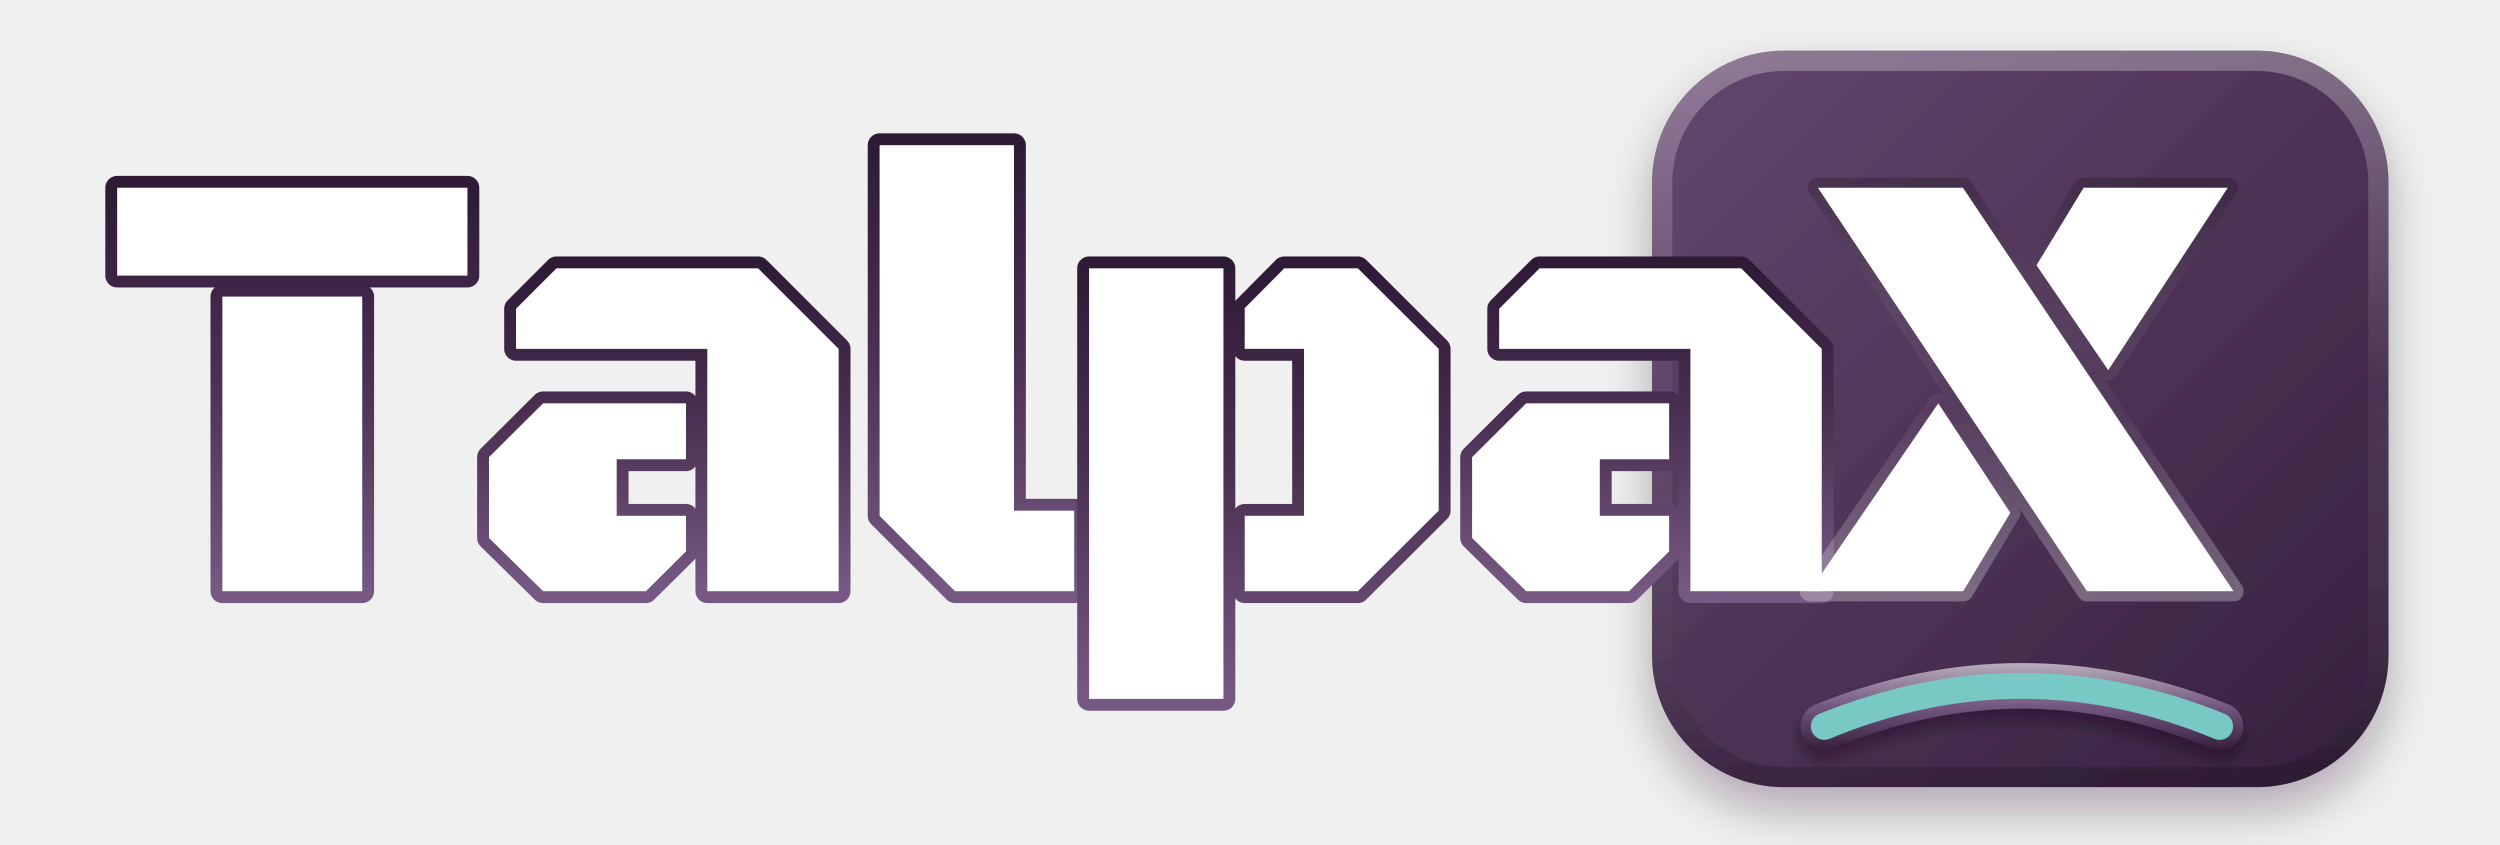
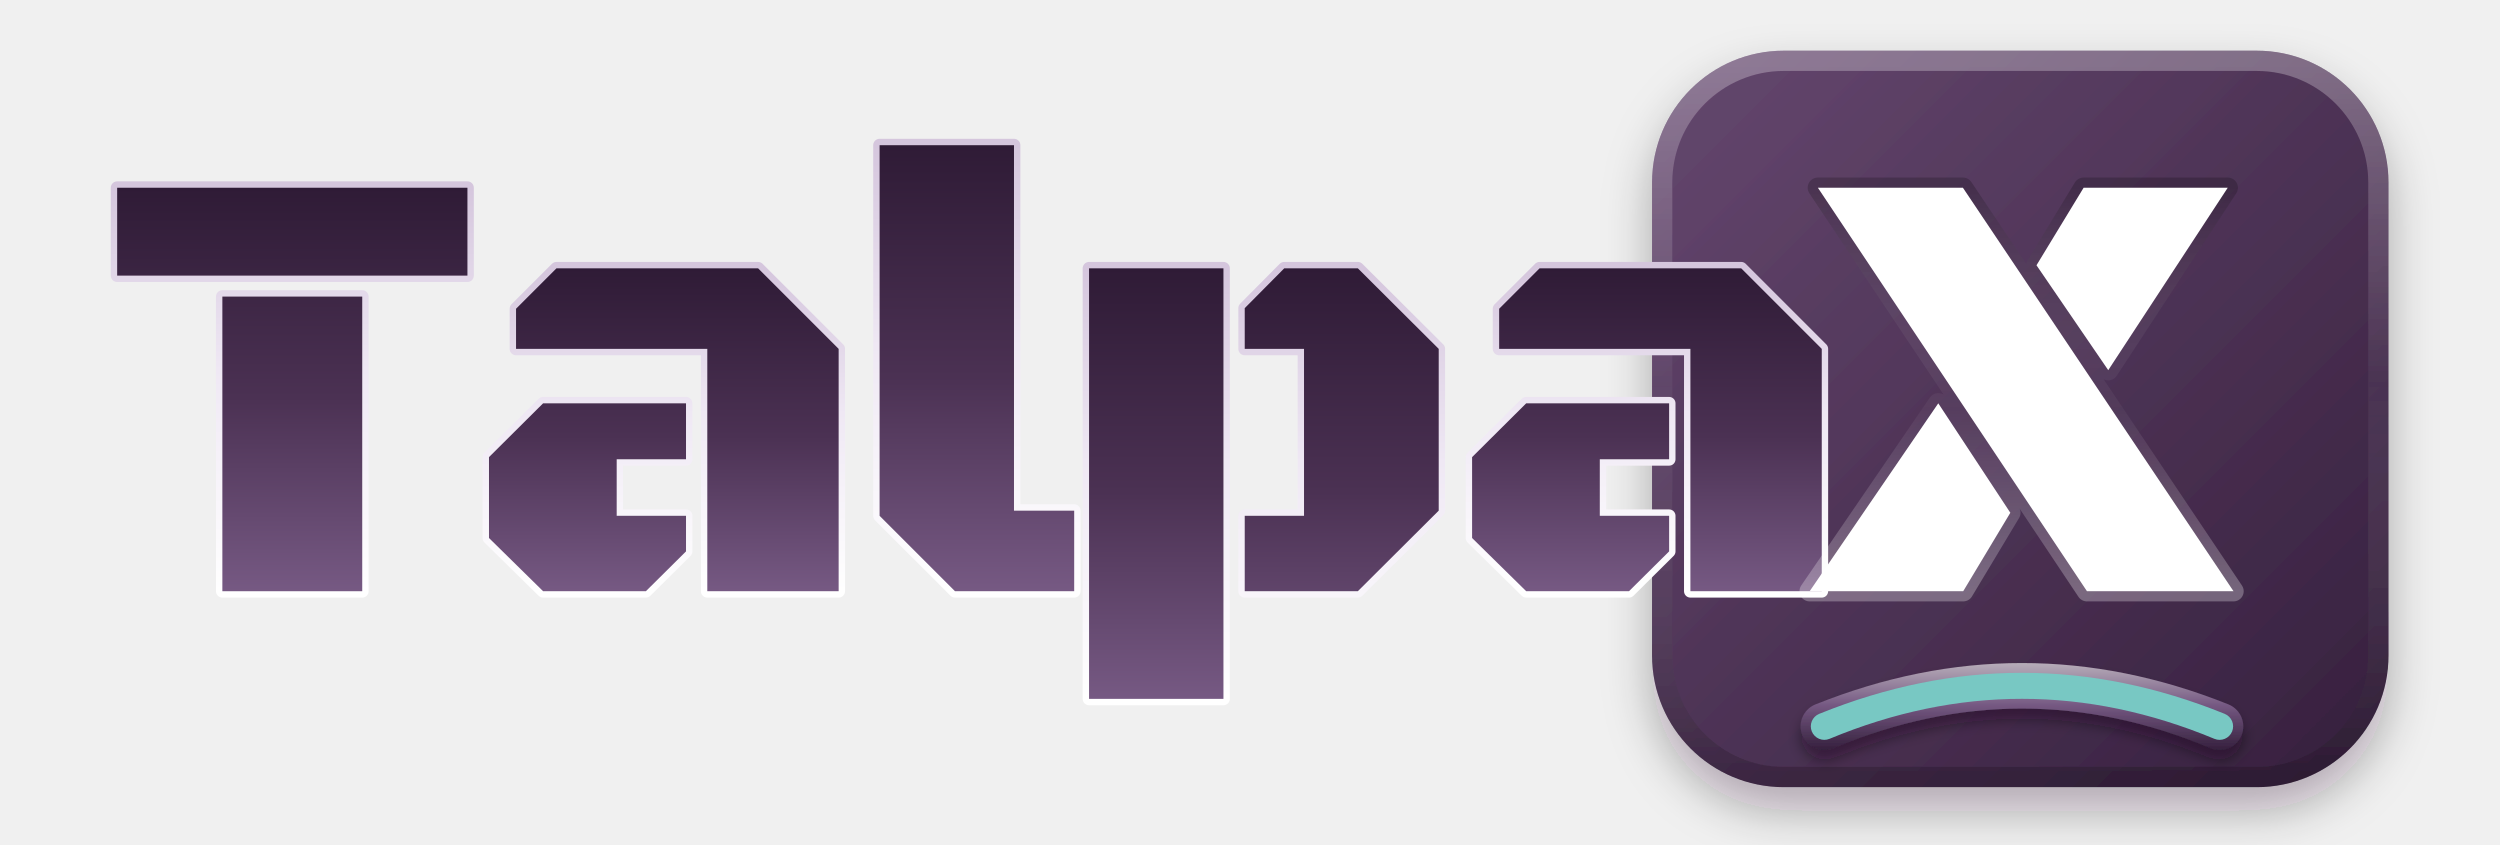
<svg xmlns="http://www.w3.org/2000/svg" viewBox="0 0 740 250" role="img" aria-labelledby="title desc">
  <defs>
    <linearGradient id="tile" x1="0" y1="0" x2="1" y2="1">
      <stop offset="0" stop-color="#65486f" />
      <stop offset="0.55" stop-color="#4b3153" />
      <stop offset="1" stop-color="#35203d" />
    </linearGradient>
    <linearGradient id="edge" x1="0" y1="0" x2="0" y2="1">
      <stop offset="0" stop-color="#ffffff" stop-opacity="0.28" />
      <stop offset="0.45" stop-color="#ffffff" stop-opacity="0.04" />
      <stop offset="1" stop-color="#000000" stop-opacity="0.20" />
    </linearGradient>
    <linearGradient id="mound-edge" x1="0" y1="0" x2="0" y2="1">
      <stop offset="0" stop-color="#b7adb9" />
      <stop offset="0.48" stop-color="#765983" />
      <stop offset="1" stop-color="#35203d" />
    </linearGradient>
    <linearGradient id="word-edge" x1="0" y1="0" x2="0" y2="1">
+       <stop offset="0" stop-color="#ffffff" />
+       <stop offset="0.55" stop-color="#efe8f4" />
+       <stop offset="1" stop-color="#d5c6dd" />
+     </linearGradient>
+     <linearGradient id="word-fill" x1="0" y1="0" x2="0" y2="1">
      <stop offset="0" stop-color="#765983" />
-       <stop offset="0.52" stop-color="#4b3153" />
+       <stop offset="0.48" stop-color="#4b3153" />
      <stop offset="1" stop-color="#2f1b36" />
    </linearGradient>
    <filter id="tile-shadow" x="-25%" y="-25%" width="150%" height="165%">
      <feDropShadow dx="0" dy="7" stdDeviation="7" flood-color="#1b101f" flood-opacity="0.30" />
    </filter>
    <filter id="mound-shadow" x="-15%" y="-40%" width="130%" height="190%">
      <feDropShadow dx="0" dy="3" stdDeviation="2" flood-color="#180d1d" flood-opacity="0.42" />
    </filter>
  </defs>
  <g filter="url(#tile-shadow)">
    <rect x="489" y="15" width="218" height="218" rx="39" fill="url(#tile)" />
    <rect x="492" y="18" width="212" height="212" rx="36" fill="none" stroke="url(#edge)" stroke-width="6" />
  </g>
-   <g fill="#ffffff" stroke="url(#word-edge)" stroke-width="78" stroke-linejoin="round" paint-order="stroke fill">
+   <g fill="url(#word-fill)" stroke="url(#word-edge)" stroke-width="42" stroke-linejoin="round" paint-order="stroke fill">
    <path d="M52 1038V1327H1204V1038ZM398 0V969H858V0Z" transform="translate(30 175) scale(.09 -.09)" />
    <path d="M804 0V797H175V929L308 1062H971L1236 797V0ZM264 0 86 175V441L264 618H734V434H506V248H734V131L602 0Z" transform="translate(137 175) scale(.09 -.09)" />
    <path d="M352 0 104 248V1467H546V265H744V0Z" transform="translate(251 175) scale(.09 -.09)" />
    <path d="M616 0V248H811V797H616V931L746 1062H988L1254 797V265L988 0ZM104 -354V1062H546V-354Z" transform="translate(313 175) scale(.09 -.09)" />
    <path d="M804 0V797H175V929L308 1062H971L1236 797V0ZM264 0 86 175V441L264 618H734V434H506V248H734V131L602 0Z" transform="translate(428 175) scale(.09 -.09)" />
  </g>
  <path d="M886 0 1 1327H478L1368 0ZM956 727 720 1072 875 1327H1349ZM-26 0 397 618 634 258 479 0Z" fill="#ffffff" stroke="url(#edge)" stroke-width="67" stroke-linejoin="round" paint-order="stroke fill" transform="translate(538 175) scale(.09 -.09)" />
  <g filter="url(#mound-shadow)">
    <path d="M537.34 208.52 Q598.5 184 659.66 208.52 A7 7 0 0 1 654.34 221.48 Q598.5 198 542.66 221.48 A7 7 0 0 1 537.34 208.52Z" fill="url(#mound-edge)" />
    <path d="M538.48 211.30 Q598.5 187 658.52 211.30 A4 4 0 0 1 655.48 218.70 Q598.5 195 541.52 218.70 A4 4 0 0 1 538.48 211.30Z" fill="#78c8c3" />
  </g>
</svg>
